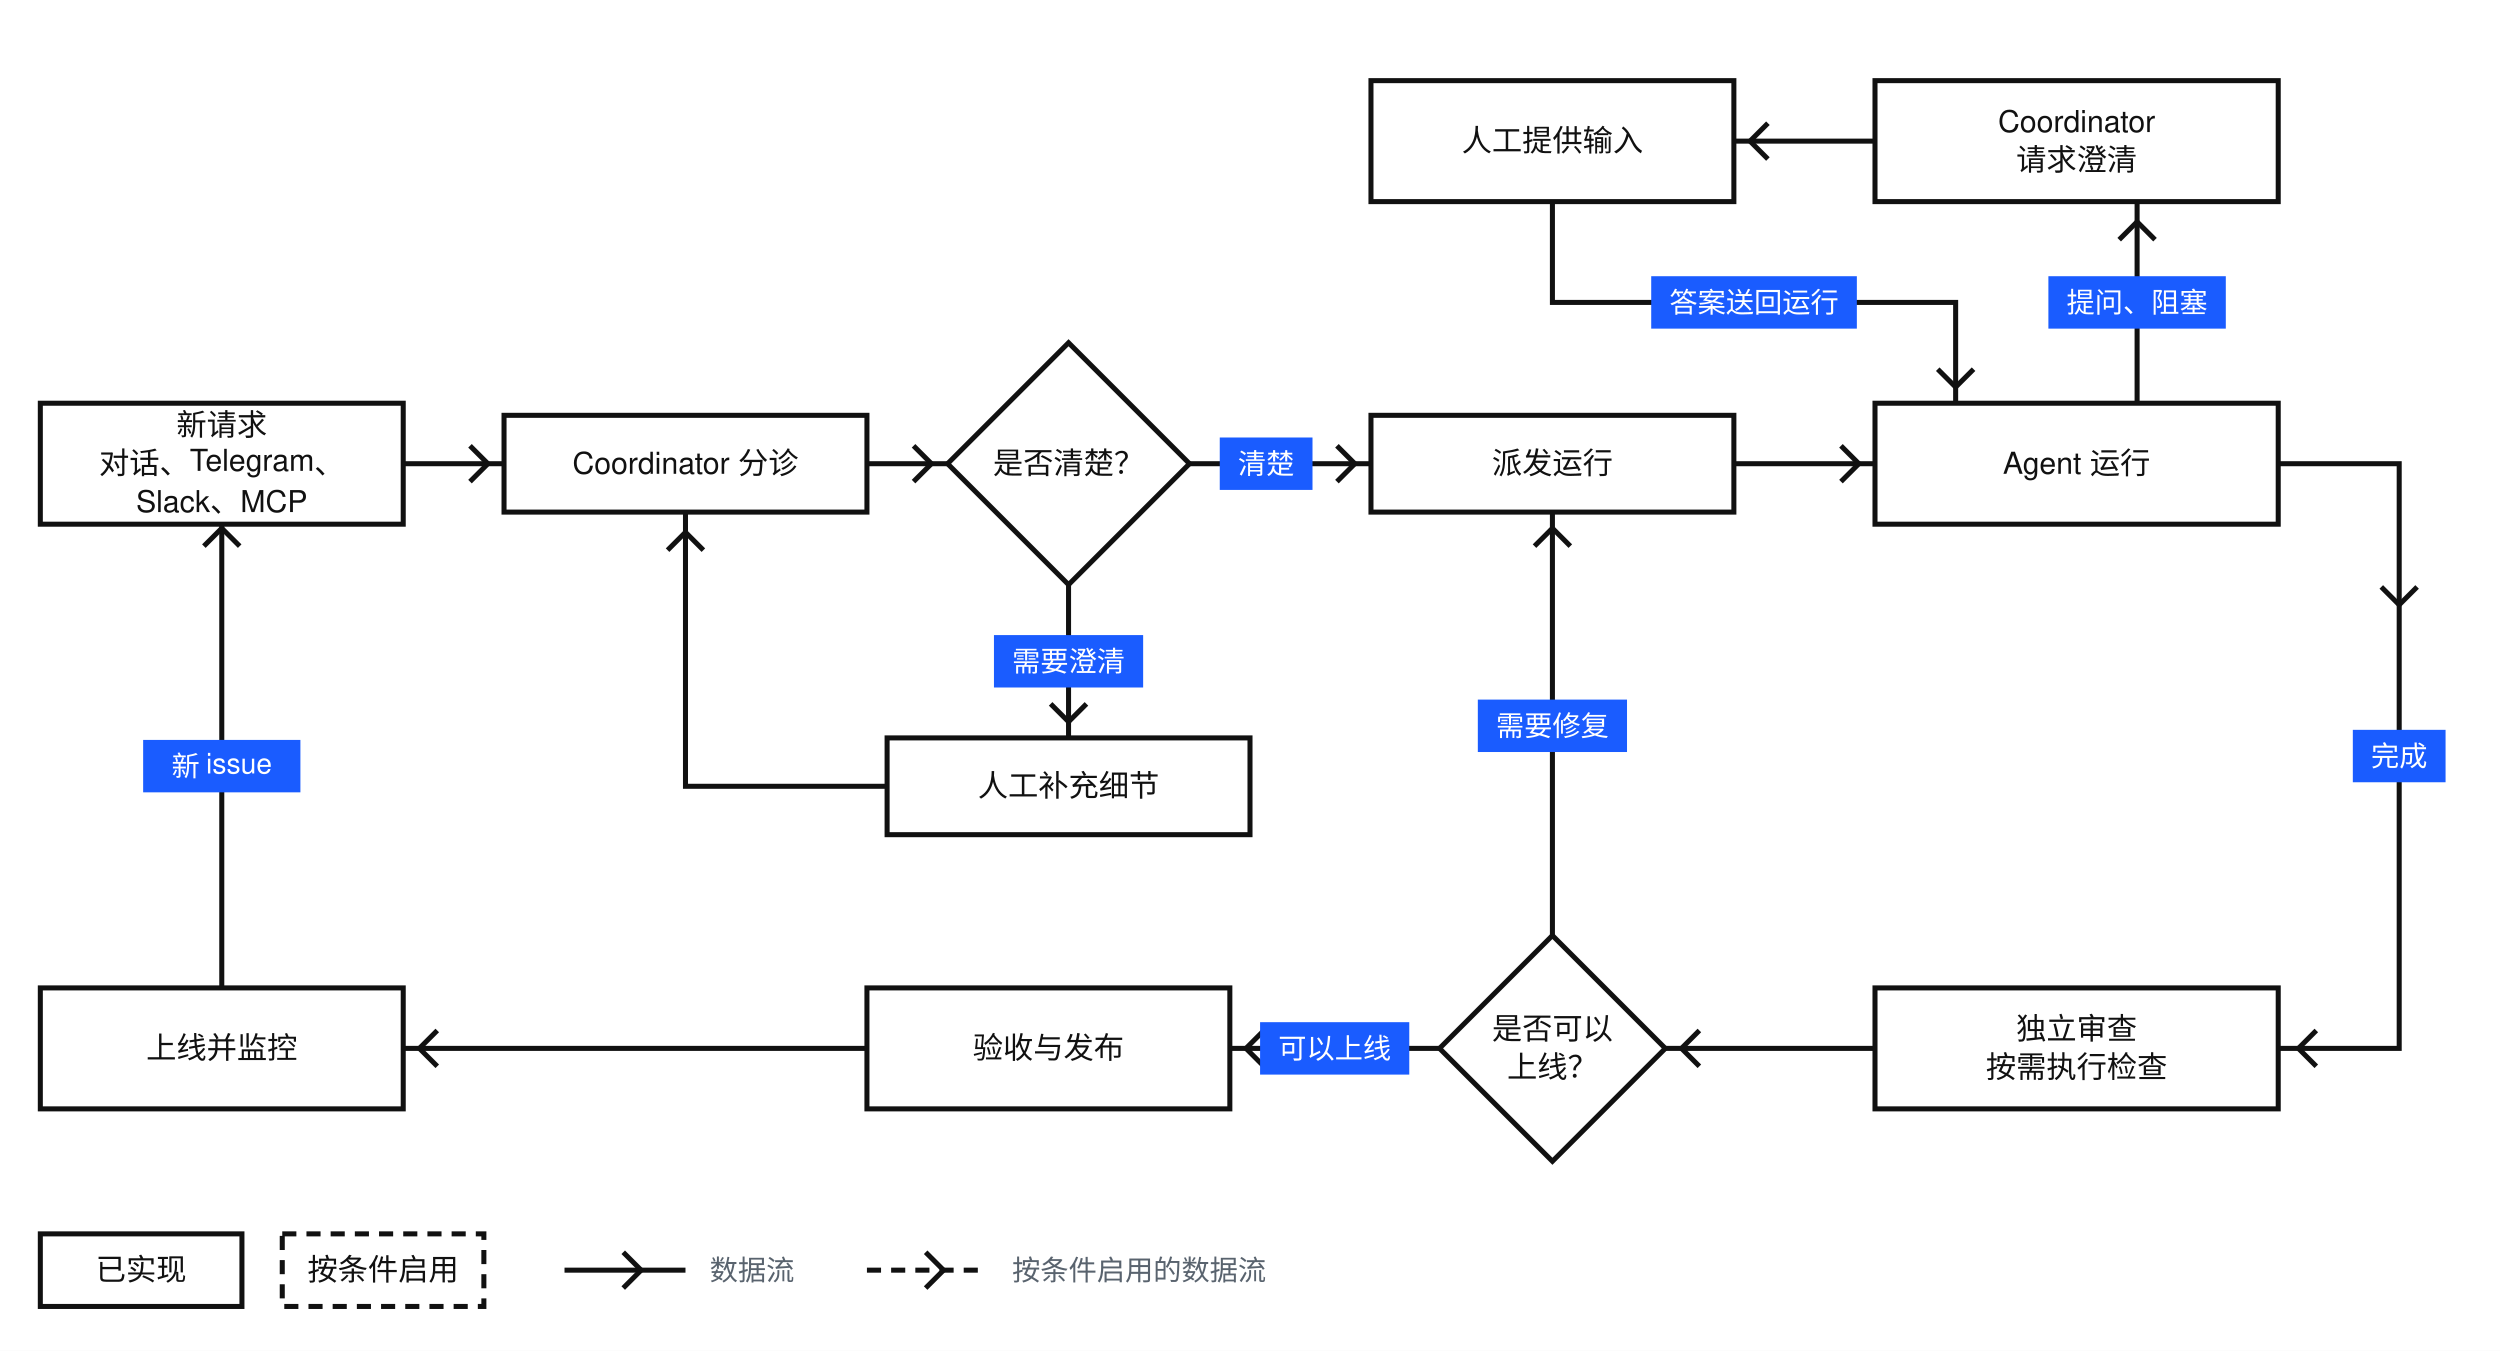
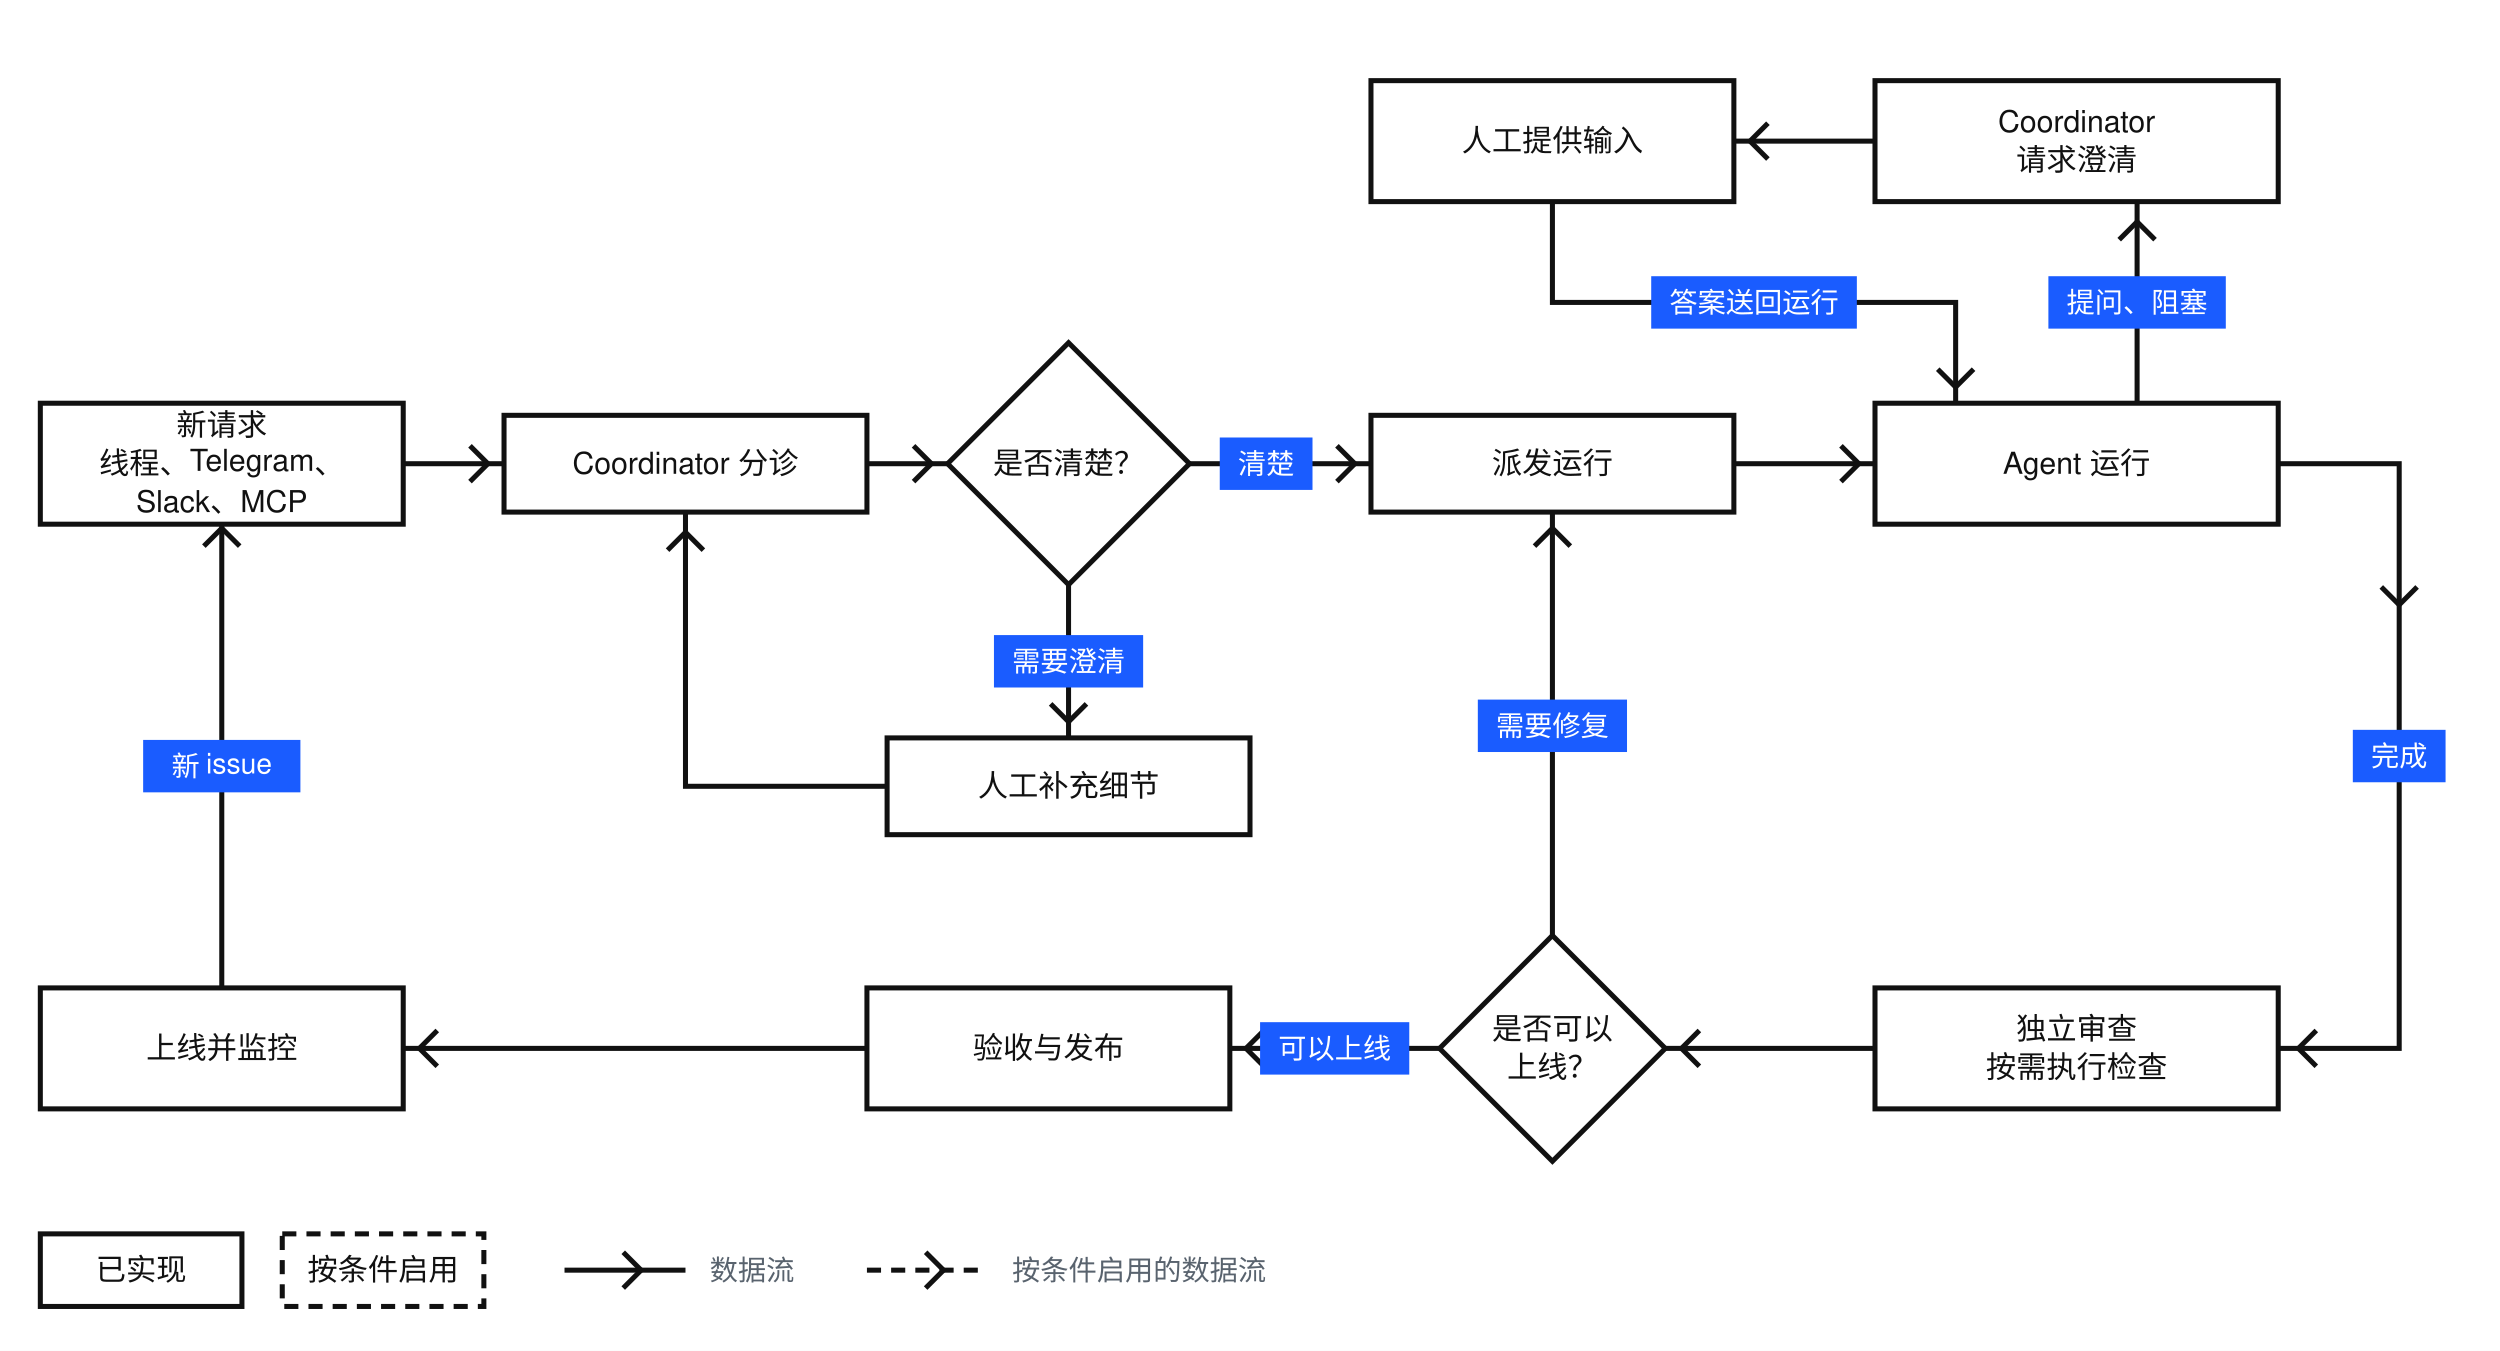
<svg xmlns="http://www.w3.org/2000/svg" width="1240" height="670" viewBox="0 0 1240 670" font-family="-apple-system, BlinkMacSystemFont, &quot;Segoe UI&quot;, Helvetica, Arial, &quot;PingFang SC&quot;, &quot;Noto Sans CJK SC&quot;, &quot;Microsoft YaHei&quot;, sans-serif" role="img" aria-label="任务在 Mikka 中的流转">
  <rect width="1240" height="670" fill="#ffffff" />
  <path d="M200 230 L250 230" fill="none" stroke="#111111" stroke-width="2.5" />
  <path d="M234 222 L242 230 L234 238" fill="none" stroke="#111111" stroke-width="2.5" stroke-linecap="square" stroke-linejoin="miter" />
  <path d="M430 230 L470 230" fill="none" stroke="#111111" stroke-width="2.5" />
  <path d="M454 222 L462 230 L454 238" fill="none" stroke="#111111" stroke-width="2.5" stroke-linecap="square" stroke-linejoin="miter" />
  <path d="M590 230 L680 230" fill="none" stroke="#111111" stroke-width="2.5" />
  <path d="M664 222 L672 230 L664 238" fill="none" stroke="#111111" stroke-width="2.5" stroke-linecap="square" stroke-linejoin="miter" />
  <rect x="605" y="217" width="46" height="26" fill="#1a5cff" />
  <text x="628" y="235" text-anchor="middle" font-size="14" fill="#ffffff">清楚</text>
  <path d="M860 230 L930 230" fill="none" stroke="#111111" stroke-width="2.5" />
  <path d="M914 222 L922 230 L914 238" fill="none" stroke="#111111" stroke-width="2.5" stroke-linecap="square" stroke-linejoin="miter" />
  <path d="M530 290 L530 366" fill="none" stroke="#111111" stroke-width="2.5" />
  <path d="M522 350 L530 358 L538 350" fill="none" stroke="#111111" stroke-width="2.5" stroke-linecap="square" stroke-linejoin="miter" />
  <rect x="493" y="315" width="74" height="26" fill="#1a5cff" />
  <text x="530" y="333" text-anchor="middle" font-size="14" fill="#ffffff">需要澄清</text>
  <path d="M440 390 L340 390 L340 254" fill="none" stroke="#111111" stroke-width="2.5" />
  <path d="M332 272 L340 264 L348 272" fill="none" stroke="#111111" stroke-width="2.5" stroke-linecap="square" stroke-linejoin="miter" />
  <path d="M1060 200 L1060 100" fill="none" stroke="#111111" stroke-width="2.5" />
  <path d="M1052 118 L1060 110 L1068 118" fill="none" stroke="#111111" stroke-width="2.5" stroke-linecap="square" stroke-linejoin="miter" />
  <rect x="1016" y="137" width="88" height="26" fill="#1a5cff" />
  <text x="1060" y="155" text-anchor="middle" font-size="14" fill="#ffffff">提问、阻塞</text>
  <path d="M930 70 L860 70" fill="none" stroke="#111111" stroke-width="2.5" />
  <path d="M876 62 L868 70 L876 78" fill="none" stroke="#111111" stroke-width="2.5" stroke-linecap="square" stroke-linejoin="miter" />
  <path d="M770 100 L770 150 L970 150 L970 200" fill="none" stroke="#111111" stroke-width="2.5" />
  <path d="M962 184 L970 192 L978 184" fill="none" stroke="#111111" stroke-width="2.5" stroke-linecap="square" stroke-linejoin="miter" />
  <rect x="819" y="137" width="102" height="26" fill="#1a5cff" />
  <text x="870" y="155" text-anchor="middle" font-size="14" fill="#ffffff">答案送回运行</text>
  <path d="M1130 230 L1190 230 L1190 520 L1130 520" fill="none" stroke="#111111" stroke-width="2.5" />
  <path d="M1182 292 L1190 300 L1198 292" fill="none" stroke="#111111" stroke-width="2.5" stroke-linecap="square" stroke-linejoin="miter" />
  <path d="M1148 512 L1140 520 L1148 528" fill="none" stroke="#111111" stroke-width="2.5" stroke-linecap="square" stroke-linejoin="miter" />
  <rect x="1167" y="362" width="46" height="26" fill="#1a5cff" />
  <text x="1190" y="380" text-anchor="middle" font-size="14" fill="#ffffff">完成</text>
  <path d="M930 520 L826 520" fill="none" stroke="#111111" stroke-width="2.5" />
  <path d="M842 512 L834 520 L842 528" fill="none" stroke="#111111" stroke-width="2.5" stroke-linecap="square" stroke-linejoin="miter" />
  <path d="M770 464 L770 254" fill="none" stroke="#111111" stroke-width="2.5" />
  <path d="M762 270 L770 262 L778 270" fill="none" stroke="#111111" stroke-width="2.5" stroke-linecap="square" stroke-linejoin="miter" />
  <rect x="733" y="347" width="74" height="26" fill="#1a5cff" />
  <text x="770" y="365" text-anchor="middle" font-size="14" fill="#ffffff">需要修复</text>
  <path d="M714 520 L610 520" fill="none" stroke="#111111" stroke-width="2.5" />
  <path d="M626 512 L618 520 L626 528" fill="none" stroke="#111111" stroke-width="2.5" stroke-linecap="square" stroke-linejoin="miter" />
  <rect x="625" y="507" width="74" height="26" fill="#1a5cff" />
  <text x="662" y="525" text-anchor="middle" font-size="14" fill="#ffffff">可以上线</text>
  <path d="M430 520 L200 520" fill="none" stroke="#111111" stroke-width="2.5" />
  <path d="M216 512 L208 520 L216 528" fill="none" stroke="#111111" stroke-width="2.5" stroke-linecap="square" stroke-linejoin="miter" />
  <path d="M110 490 L110 254" fill="none" stroke="#111111" stroke-width="2.5" />
  <path d="M102 270 L110 262 L118 270" fill="none" stroke="#111111" stroke-width="2.5" stroke-linecap="square" stroke-linejoin="miter" />
  <rect x="71" y="367" width="78" height="26" fill="#1a5cff" />
  <text x="110" y="385" text-anchor="middle" font-size="14" fill="#ffffff">新 issue</text>
  <rect x="20" y="200" width="180" height="60" fill="#ffffff" stroke="#111111" stroke-width="2.5" />
  <text x="110" y="216" text-anchor="middle" font-size="15" fill="#111111">新请求</text>
-   <text x="110" y="235" text-anchor="middle" font-size="15" fill="#111111">对话、Telegram、</text>
+   <text x="110" y="235" text-anchor="middle" font-size="15" fill="#111111">线程、Telegram、</text>
  <text x="110" y="254" text-anchor="middle" font-size="15" fill="#111111">Slack、MCP</text>
  <rect x="250" y="206" width="180" height="48" fill="#ffffff" stroke="#111111" stroke-width="2.5" />
  <text x="340" y="235" text-anchor="middle" font-size="15" fill="#111111">Coordinator 分诊</text>
  <rect x="680" y="206" width="180" height="48" fill="#ffffff" stroke="#111111" stroke-width="2.5" />
  <text x="770" y="235" text-anchor="middle" font-size="15" fill="#111111">派发运行</text>
  <rect x="930" y="200" width="200" height="60" fill="#ffffff" stroke="#111111" stroke-width="2.5" />
  <text x="1030" y="235" text-anchor="middle" font-size="15" fill="#111111">Agent 运行</text>
  <rect x="930" y="40" width="200" height="60" fill="#ffffff" stroke="#111111" stroke-width="2.5" />
  <text x="1030" y="65.5" text-anchor="middle" font-size="15" fill="#111111">Coordinator</text>
  <text x="1030" y="84.5" text-anchor="middle" font-size="15" fill="#111111">请求澄清</text>
  <rect x="680" y="40" width="180" height="60" fill="#ffffff" stroke="#111111" stroke-width="2.5" />
  <text x="770" y="75" text-anchor="middle" font-size="15" fill="#111111">人工提供输入</text>
  <rect x="440" y="366" width="180" height="48" fill="#ffffff" stroke="#111111" stroke-width="2.5" />
  <text x="530" y="395" text-anchor="middle" font-size="15" fill="#111111">人工补充细节</text>
  <rect x="930" y="490" width="200" height="60" fill="#ffffff" stroke="#111111" stroke-width="2.5" />
  <text x="1030" y="515.5" text-anchor="middle" font-size="15" fill="#111111">独立审查</text>
  <text x="1030" y="534.5" text-anchor="middle" font-size="15" fill="#111111">按需执行检查</text>
  <rect x="430" y="490" width="180" height="60" fill="#ffffff" stroke="#111111" stroke-width="2.5" />
  <text x="520" y="525" text-anchor="middle" font-size="15" fill="#111111">验收与发布</text>
  <rect x="20" y="490" width="180" height="60" fill="#ffffff" stroke="#111111" stroke-width="2.5" />
  <text x="110" y="525" text-anchor="middle" font-size="15" fill="#111111">上线并监控</text>
  <polygon points="530,170 590,230 530,290 470,230" fill="#ffffff" stroke="#111111" stroke-width="2.5" stroke-linejoin="miter" />
  <text x="530" y="235" text-anchor="middle" font-size="15" fill="#111111">是否清楚？</text>
  <polygon points="770,464 826,520 770,576 714,520" fill="#ffffff" stroke="#111111" stroke-width="2.5" stroke-linejoin="miter" />
  <text x="770" y="515.5" text-anchor="middle" font-size="15" fill="#111111">是否可以</text>
  <text x="770" y="534.5" text-anchor="middle" font-size="15" fill="#111111">上线？</text>
  <rect x="20" y="612" width="100" height="36" fill="#ffffff" stroke="#111111" stroke-width="2.5" />
  <text x="70" y="635" text-anchor="middle" font-size="15" fill="#111111">已实现</text>
  <rect x="140" y="612" width="100" height="36" fill="#ffffff" stroke="#111111" stroke-width="2.5" stroke-dasharray="7 5" />
  <text x="190" y="635" text-anchor="middle" font-size="15" fill="#111111">按条件启用</text>
  <path d="M280 630 L340 630" fill="none" stroke="#111111" stroke-width="2.5" />
  <path d="M310 622 L318 630 L310 638" fill="none" stroke="#111111" stroke-width="2.5" stroke-linecap="square" stroke-linejoin="miter" />
  <text x="352" y="635" font-size="14" fill="#59636e">数据流</text>
  <path d="M430 630 L490 630" fill="none" stroke="#111111" stroke-width="2.5" stroke-dasharray="7 5" />
  <path d="M460 622 L468 630 L460 638" fill="none" stroke="#111111" stroke-width="2.5" stroke-linecap="square" stroke-linejoin="miter" />
  <text x="502" y="635" font-size="14" fill="#59636e">按条件启用的数据流</text>
</svg>
